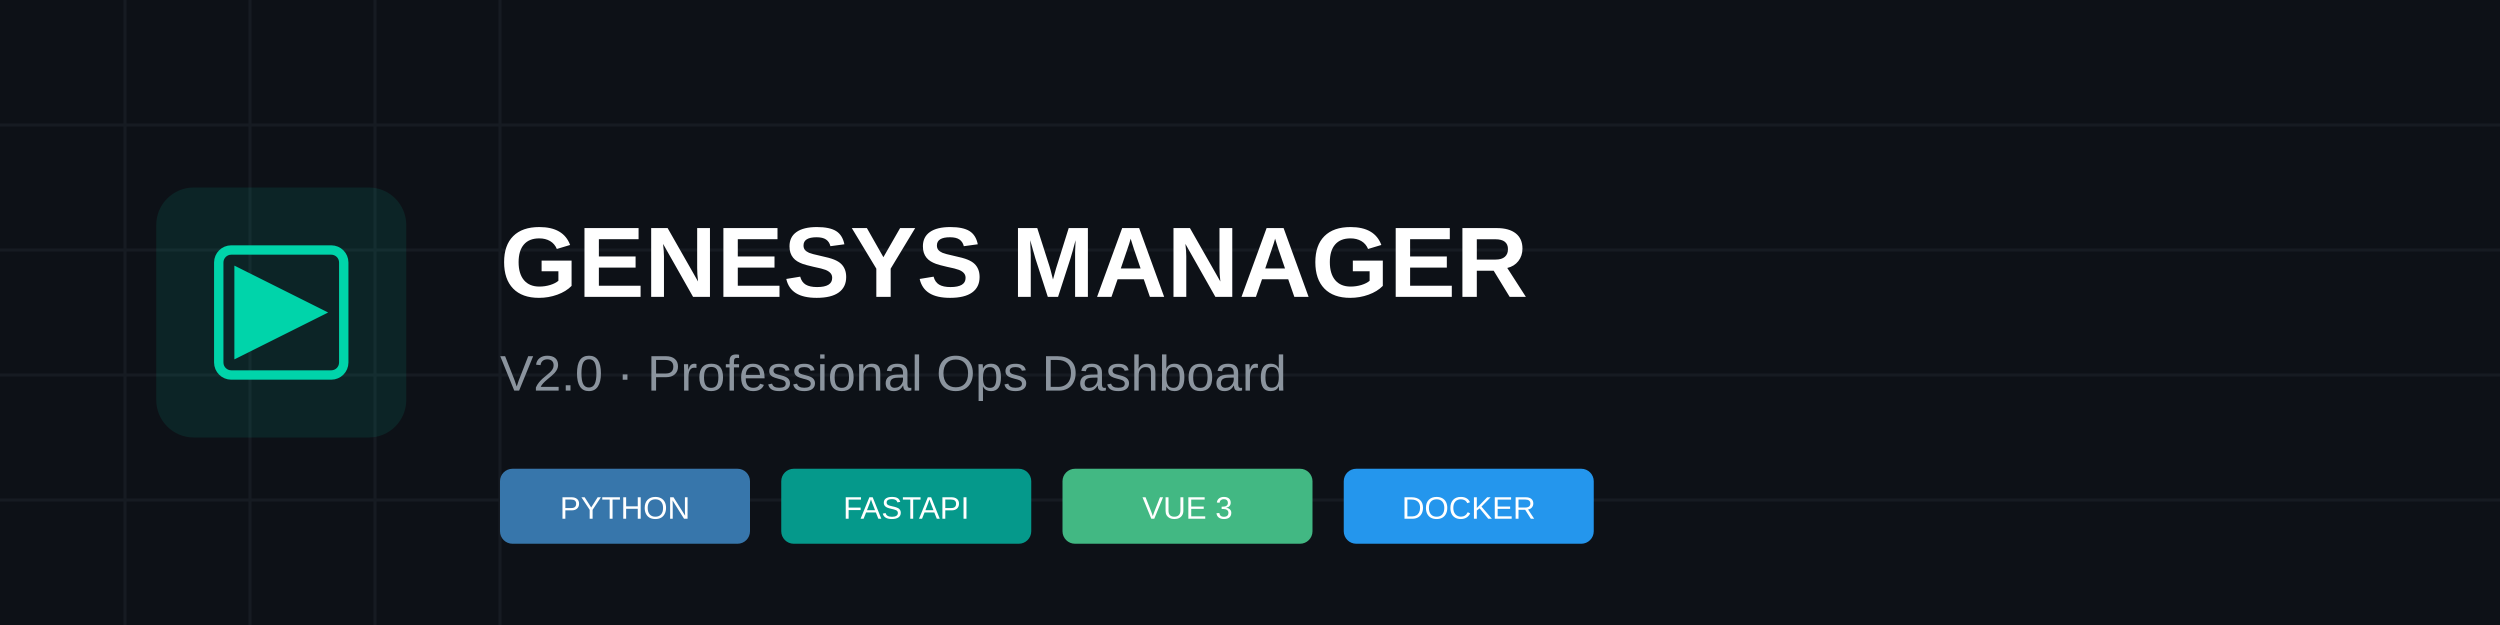
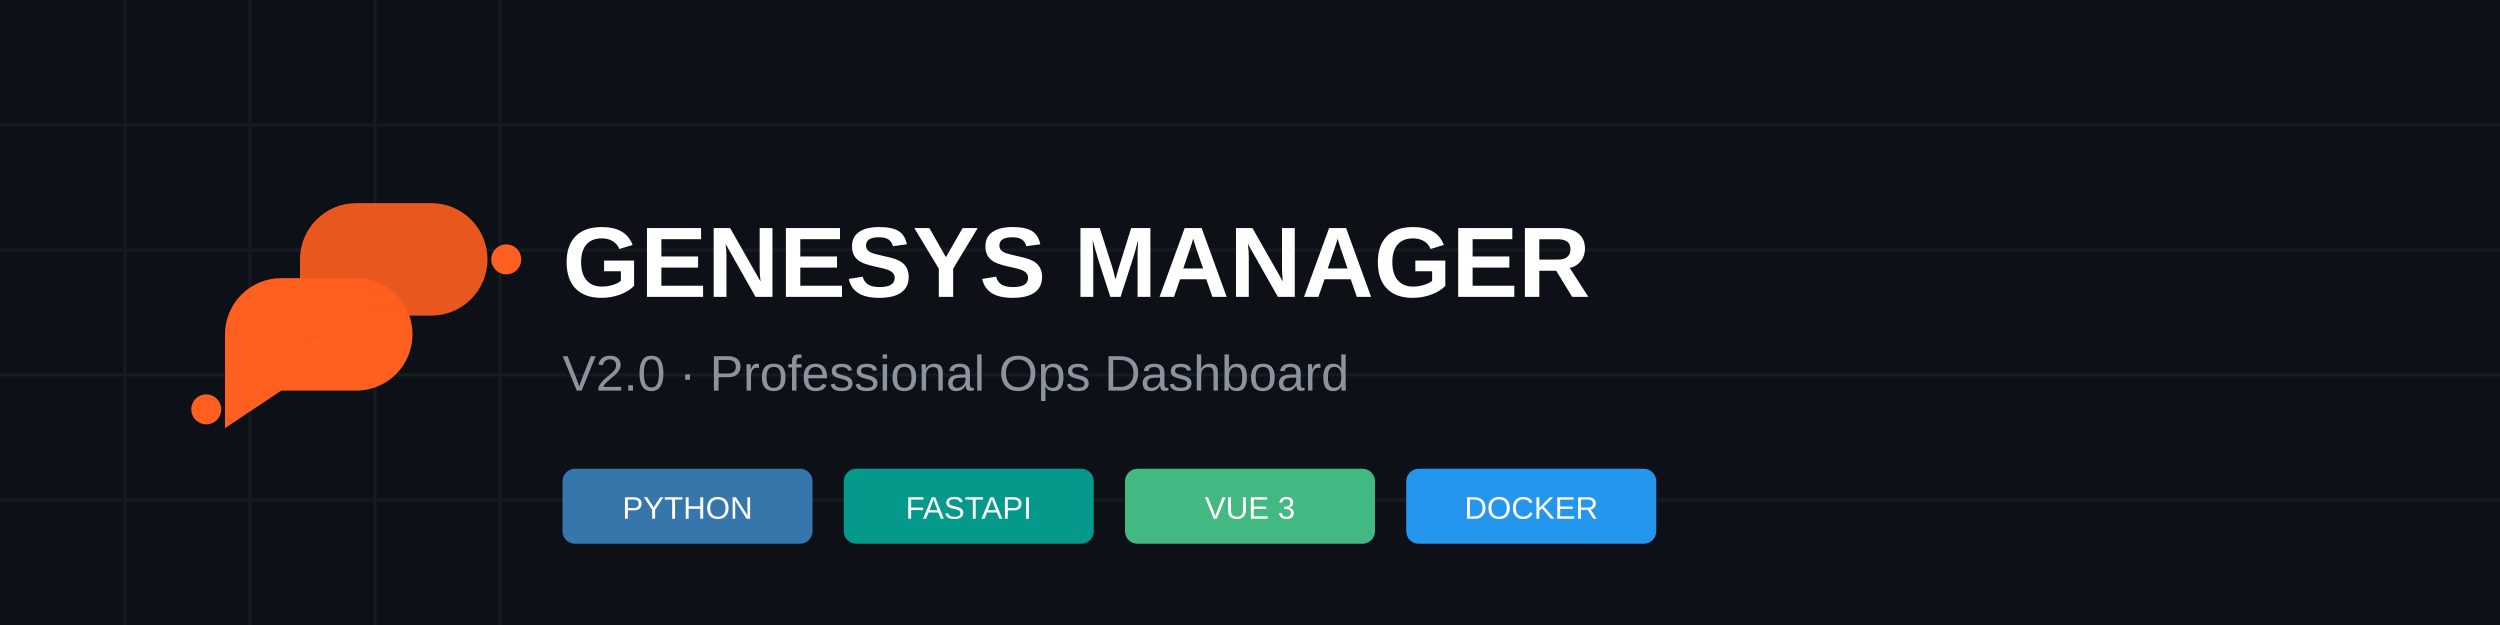
<svg xmlns="http://www.w3.org/2000/svg" width="800" height="200" viewBox="0 0 800 200" fill="none">
  <rect width="800" height="200" fill="#0D1117" />
  <path d="M0 40H800M0 80H800M0 120H800M0 160H800" stroke="#161B22" stroke-width="1" />
  <path d="M40 0V200M80 0V200M120 0V200M160 0V200" stroke="#161B22" stroke-width="1" />
-   <rect x="50" y="60" width="80" height="80" rx="12" fill="#00D4AA" fill-opacity="0.1" />
-   <path d="M75 115V85L105 100L75 115Z" fill="#00D4AA" />
-   <rect x="70" y="80" width="40" height="40" rx="4" stroke="#00D4AA" stroke-width="3" />
-   <text x="160" y="95" fill="white" font-family="Arial, sans-serif" font-size="32" font-weight="bold">GENESYS MANAGER</text>
-   <text x="160" y="125" fill="#8B949E" font-family="Arial, sans-serif" font-size="16">V2.0 · Professional Ops Dashboard</text>
-   <g transform="translate(160, 150)">
+   <g transform="translate(60, 65) scale(1.2)">
+     <path d="M10 35C10 26.716 16.716 20 25 20H45C53.284 20 60 26.716 60 35C60 43.284 53.284 50 45 50H25L10 60V35Z" fill="#FF5F1F" />
+     <path d="M30 15C30 6.716 36.716 0 45 0H65C73.284 0 80 6.716 80 15C80 23.284 73.284 30 65 30H45L30 40V15Z" fill="#FF5F1F" fill-opacity="0.9" />
+     <circle cx="5" cy="55" r="4" fill="#FF5F1F" />
+     <circle cx="85" cy="15" r="4" fill="#FF5F1F" />
+   </g>
+   <text x="180" y="95" fill="white" font-family="Arial, sans-serif" font-size="32" font-weight="bold">GENESYS MANAGER</text>
+   <text x="180" y="125" fill="#8B949E" font-family="Arial, sans-serif" font-size="16">V2.0 · Professional Ops Dashboard</text>
+   <g transform="translate(180, 150)">
    <rect x="0" y="0" width="80" height="24" rx="4" fill="#3776AB" />
    <text x="40" y="16" fill="white" font-family="Arial" font-size="10" text-anchor="middle">PYTHON</text>
    <rect x="90" y="0" width="80" height="24" rx="4" fill="#05998B" />
    <text x="130" y="16" fill="white" font-family="Arial" font-size="10" text-anchor="middle">FASTAPI</text>
    <rect x="180" y="0" width="80" height="24" rx="4" fill="#42B883" />
    <text x="220" y="16" fill="white" font-family="Arial" font-size="10" text-anchor="middle">VUE 3</text>
    <rect x="270" y="0" width="80" height="24" rx="4" fill="#2496ED" />
    <text x="310" y="16" fill="white" font-family="Arial" font-size="10" text-anchor="middle">DOCKER</text>
  </g>
</svg>
